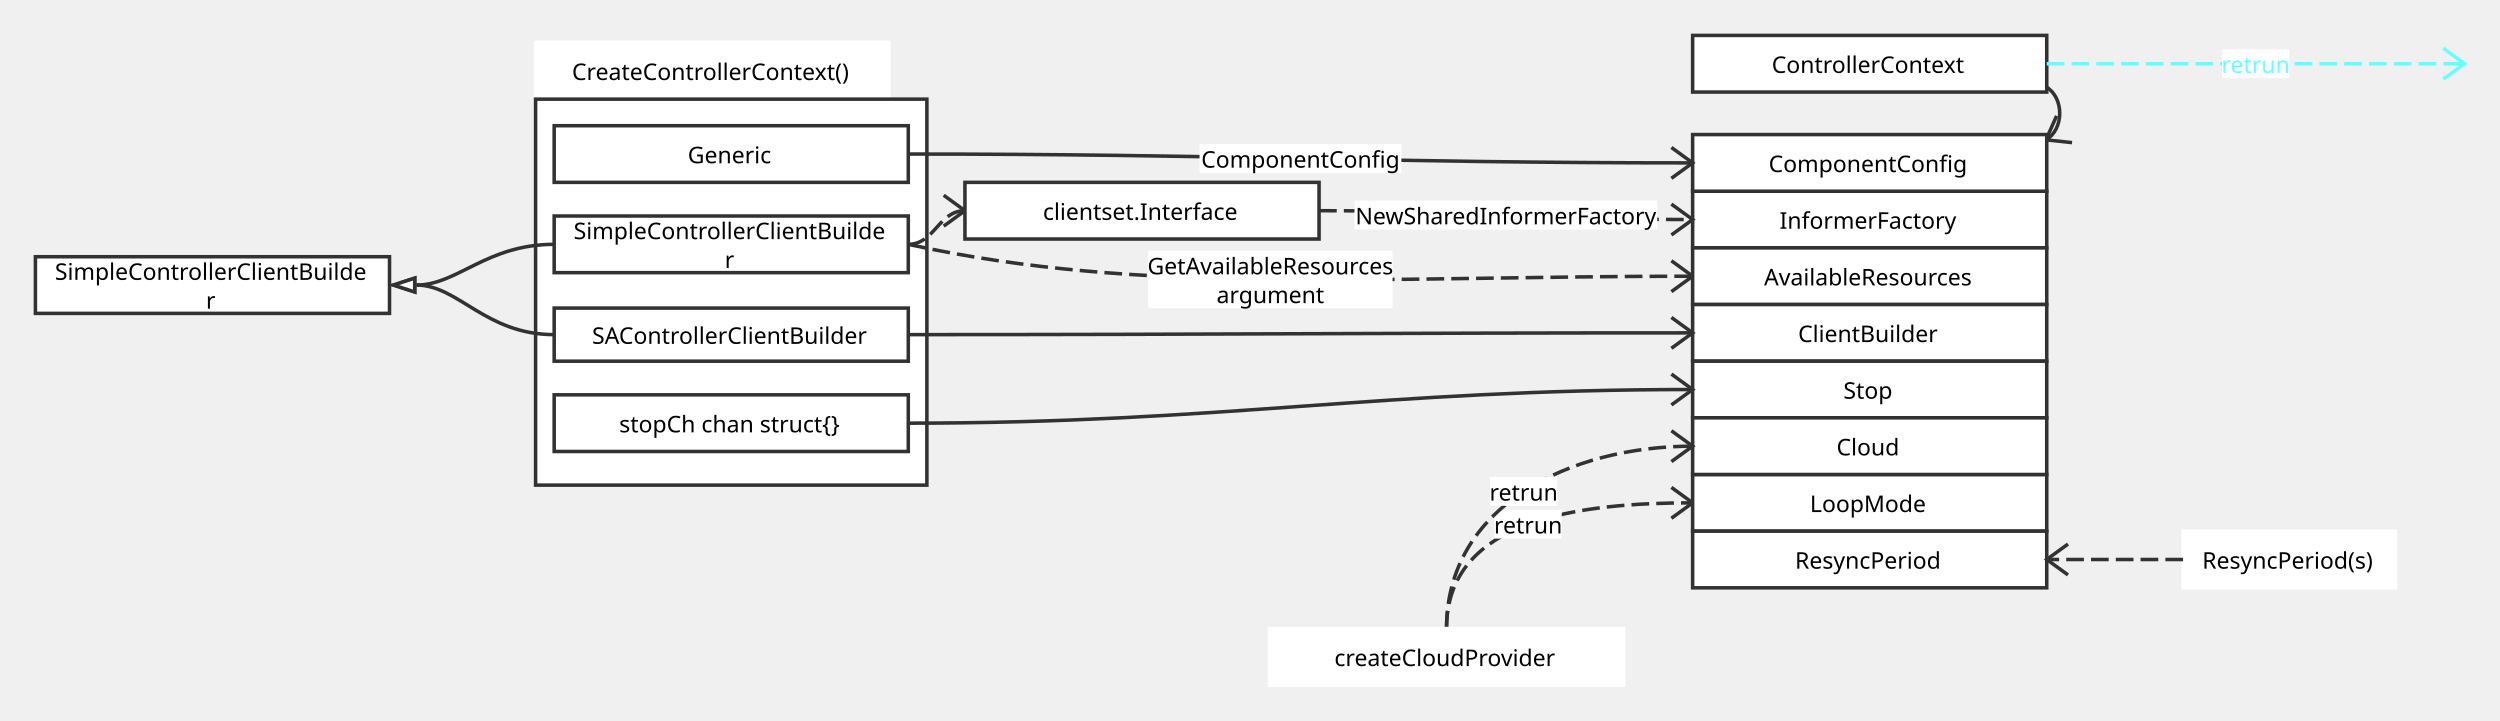
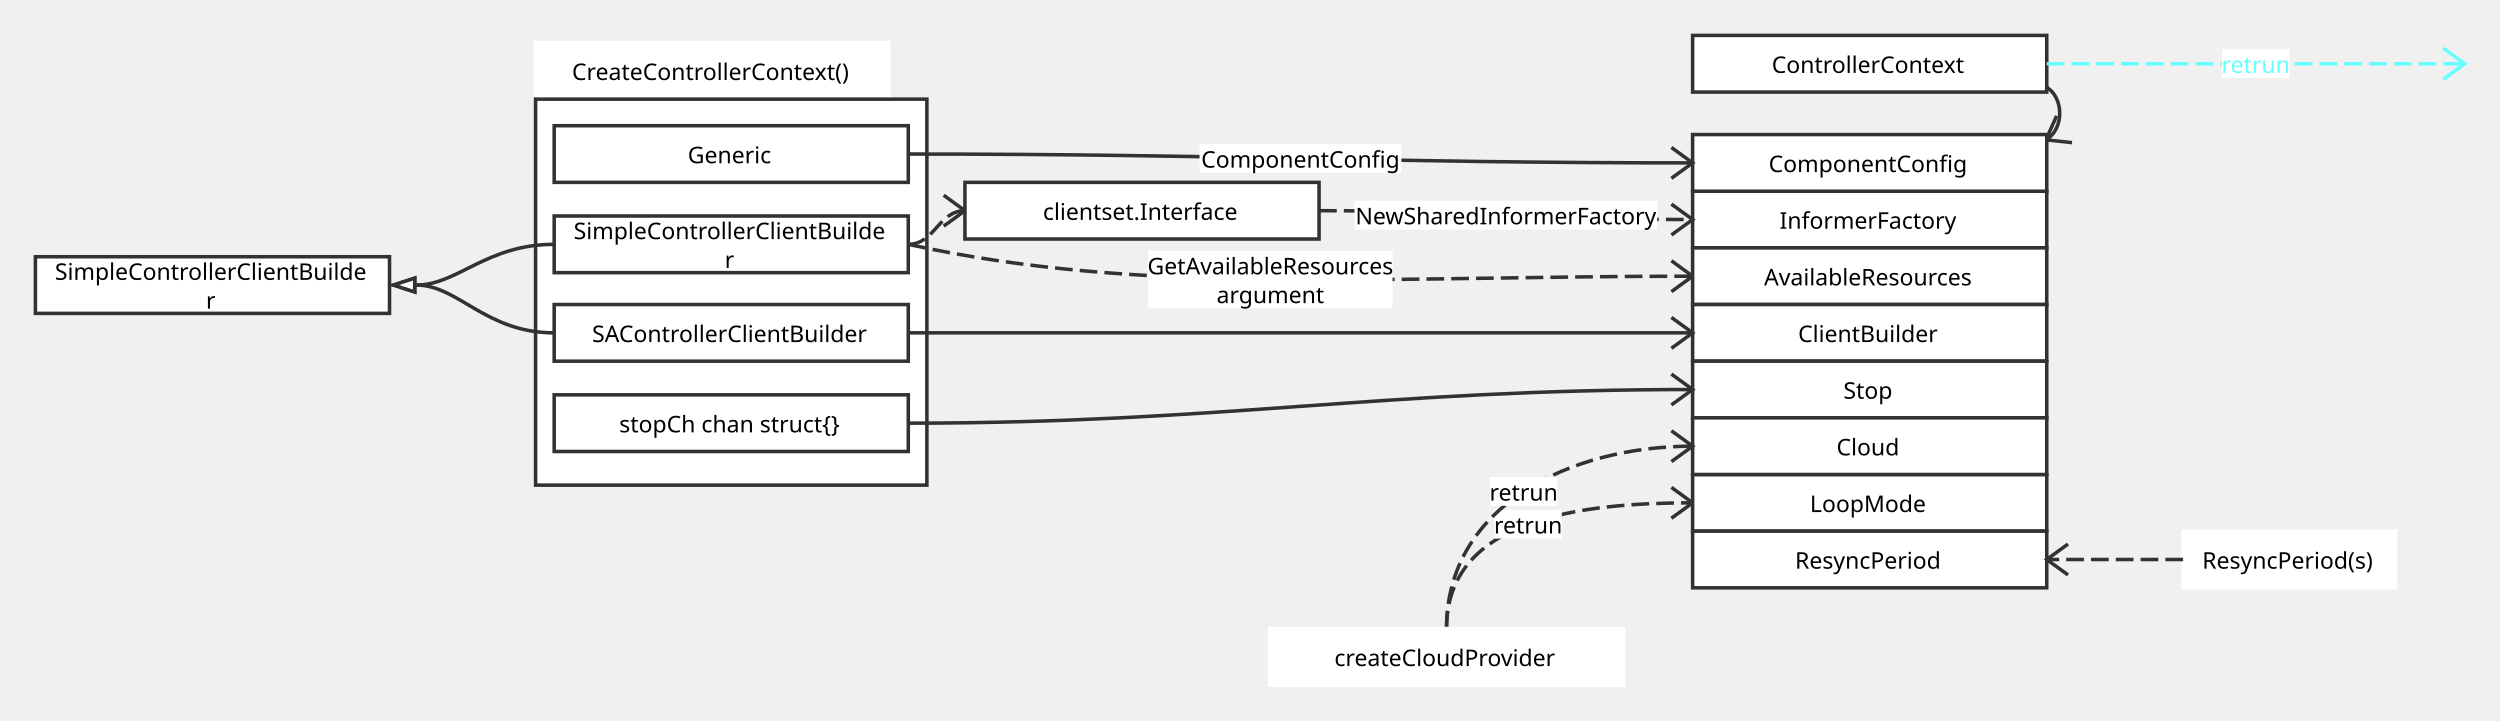
<svg xmlns="http://www.w3.org/2000/svg" id="processonSvg1000" viewBox="67.0 77.0 1412.0 407.0" width="1412.0" height="407.0">
  <defs id="ProcessOnDefs1001">
    <marker id="ProcessOnMarker1007" markerUnits="userSpaceOnUse" orient="auto" markerWidth="14.289" markerHeight="19.055" viewBox="-0.588 -0.809 14.289 19.055" refX="12.0" refY="8.719">
      <path id="ProcessOnPath1008" d="M0 0L12.0 8.719L0 17.437" stroke="#323232" stroke-width="2.0" fill="none" transform="matrix(1.0,0.0,0.0,1.0,0.0,0.0)" />
    </marker>
    <marker id="ProcessOnMarker1029" markerUnits="userSpaceOnUse" orient="auto" markerWidth="16.236" markerHeight="10.551" viewBox="-1.0 -1.376 16.236 10.551" refX="-1.0" refY="3.899">
      <path id="ProcessOnPath1030" d="M12.0 3.899L0.0 7.798V0.0Z" stroke="#323232" stroke-width="2.0" fill="#fff" transform="matrix(1.0,0.0,0.0,1.0,0.0,0.0)" />
    </marker>
    <marker id="ProcessOnMarker1038" markerUnits="userSpaceOnUse" orient="auto" markerWidth="16.236" markerHeight="10.551" viewBox="-1.0 -1.376 16.236 10.551" refX="-1.0" refY="3.899">
      <path id="ProcessOnPath1039" d="M12.0 3.899L0.0 7.798V0.0Z" stroke="#323232" stroke-width="2.0" fill="#fff" transform="matrix(1.0,0.0,0.0,1.0,0.0,0.0)" />
    </marker>
    <marker id="ProcessOnMarker1050" markerUnits="userSpaceOnUse" orient="auto" markerWidth="14.289" markerHeight="19.055" viewBox="-0.588 -0.809 14.289 19.055" refX="12.0" refY="8.719">
      <path id="ProcessOnPath1051" d="M0 0L12.0 8.719L0 17.437" stroke="#323232" stroke-width="2.0" fill="none" transform="matrix(1.0,0.0,0.0,1.0,0.0,0.0)" />
    </marker>
    <marker id="ProcessOnMarker1058" markerUnits="userSpaceOnUse" orient="auto" markerWidth="14.289" markerHeight="19.055" viewBox="-0.588 -0.809 14.289 19.055" refX="12.0" refY="8.719">
      <path id="ProcessOnPath1059" d="M0 0L12.0 8.719L0 17.437" stroke="#323232" stroke-width="2.0" fill="none" transform="matrix(1.0,0.0,0.0,1.0,0.0,0.0)" />
    </marker>
    <marker id="ProcessOnMarker1065" markerUnits="userSpaceOnUse" orient="auto" markerWidth="14.289" markerHeight="19.055" viewBox="-0.588 -0.809 14.289 19.055" refX="12.0" refY="8.719">
      <path id="ProcessOnPath1066" d="M0 0L12.0 8.719L0 17.437" stroke="#323232" stroke-width="2.0" fill="none" transform="matrix(1.0,0.0,0.0,1.0,0.0,0.0)" />
    </marker>
    <marker id="ProcessOnMarker1085" markerUnits="userSpaceOnUse" orient="auto" markerWidth="14.289" markerHeight="19.055" viewBox="-0.588 -0.809 14.289 19.055" refX="12.0" refY="8.719">
      <path id="ProcessOnPath1086" d="M0 0L12.0 8.719L0 17.437" stroke="#323232" stroke-width="2.0" fill="none" transform="matrix(1.0,0.0,0.0,1.0,0.0,0.0)" />
    </marker>
    <marker id="ProcessOnMarker1089" markerUnits="userSpaceOnUse" orient="auto" markerWidth="14.289" markerHeight="19.055" viewBox="-0.588 -0.809 14.289 19.055" refX="12.0" refY="8.719">
      <path id="ProcessOnPath1090" d="M0 0L12.0 8.719L0 17.437" stroke="#323232" stroke-width="2.0" fill="none" transform="matrix(1.0,0.0,0.0,1.0,0.0,0.0)" />
    </marker>
    <marker id="ProcessOnMarker1097" markerUnits="userSpaceOnUse" orient="auto" markerWidth="14.289" markerHeight="19.055" viewBox="-0.588 -0.809 14.289 19.055" refX="12.0" refY="8.719">
      <path id="ProcessOnPath1098" d="M0 0L12.0 8.719L0 17.437" stroke="#323232" stroke-width="2.0" fill="none" transform="matrix(1.0,0.0,0.0,1.0,0.0,0.0)" />
    </marker>
    <marker id="ProcessOnMarker1112" markerUnits="userSpaceOnUse" orient="auto" markerWidth="14.289" markerHeight="19.055" viewBox="-0.588 -0.809 14.289 19.055" refX="12.0" refY="8.719">
      <path id="ProcessOnPath1113" d="M0 0L12.0 8.719L0 17.437" stroke="#323232" stroke-width="2.0" fill="none" transform="matrix(1.0,0.0,0.0,1.0,0.0,0.0)" />
    </marker>
    <marker id="ProcessOnMarker1124" markerUnits="userSpaceOnUse" orient="auto" markerWidth="14.289" markerHeight="19.055" viewBox="-0.588 -0.809 14.289 19.055" refX="12.0" refY="8.719">
      <path id="ProcessOnPath1125" d="M0 0L12.0 8.719L0 17.437" stroke="#323232" stroke-width="2.0" fill="none" transform="matrix(1.0,0.0,0.0,1.0,0.0,0.0)" />
    </marker>
    <marker id="ProcessOnMarker1143" markerUnits="userSpaceOnUse" orient="auto" markerWidth="14.289" markerHeight="19.055" viewBox="-0.588 -0.809 14.289 19.055" refX="12.0" refY="8.719">
      <path id="ProcessOnPath1144" d="M0 0L12.0 8.719L0 17.437" stroke="#323232" stroke-width="2.0" fill="none" transform="matrix(1.0,0.0,0.0,1.0,0.0,0.0)" />
    </marker>
    <marker id="ProcessOnMarker1147" markerUnits="userSpaceOnUse" orient="auto" markerWidth="14.289" markerHeight="19.055" viewBox="-0.588 -0.809 14.289 19.055" refX="12.0" refY="8.719">
      <path id="ProcessOnPath1148" d="M0 0L12.0 8.719L0 17.437" stroke="#66ffff" stroke-width="2.0" fill="none" transform="matrix(1.0,0.0,0.0,1.0,0.0,0.0)" />
    </marker>
  </defs>
  <g id="ProcessOnG1002">
    <path id="ProcessOnPath1003" d="M67.0 77.0H1479.0V484.0H67.0V77.0Z" fill="none" />
    <g id="ProcessOnG1004">
      <g id="ProcessOnG1005">
        <path id="ProcessOnPath1006" d="M884.0 432.0C884.0 369.567 960.567 361.0 1023.0 361.0" stroke="#323232" stroke-width="2.0" stroke-dasharray="10.0 4.0" fill="none" marker-end="url(#ProcessOnMarker1007)" />
        <g id="ProcessOnG1009" transform="matrix(1.0,0.0,0.0,1.0,930.0875,364.9625)">
          <path id="ProcessOnPath1010" d="M0 0H38.0V16.25H0Z" fill="#fff" transform="matrix(1.0,0.0,0.0,1.0,-19.0,0.0)" />
          <text id="ProcessOnText1011" fill="#000000" font-size="13" x="0.0" y="13.325" font-family="微软雅黑" font-weight="normal" font-style="normal" text-decoration="none" family="微软雅黑" text-anchor="middle" size="13">retrun</text>
        </g>
      </g>
      <g id="ProcessOnG1012" transform="matrix(1.0,0.0,0.0,1.0,369.5,101.0)" opacity="1.0">
        <path id="ProcessOnPath1013" d="M0.0 0.0L199.5 0.0L199.5 32.0L0.0 32.0Z" stroke="#ffffff" stroke-width="2.0" stroke-dasharray="none" opacity="1.0" fill="#ffffff" />
        <g id="ProcessOnG1014" transform="matrix(1.0,0.0,0.0,1.0,10.0,7.875)">
          <text id="ProcessOnText1015" fill="#000000" font-size="13" x="88.75" y="13.325" font-family="微软雅黑" font-weight="normal" font-style="normal" text-decoration="none" family="微软雅黑" text-anchor="middle" size="13">CreateControllerContext()</text>
        </g>
      </g>
      <g id="ProcessOnG1016" transform="matrix(1.0,0.0,0.0,1.0,369.5,133.0)" opacity="1.0">
        <path id="ProcessOnPath1017" d="M0.0 0.0L221.0 0.0L221.0 218.0L0.0 218.0Z" stroke="#323232" stroke-width="2.0" stroke-dasharray="none" opacity="1.0" fill="#ffffff" />
      </g>
      <g id="ProcessOnG1018" transform="matrix(1.0,0.0,0.0,1.0,380.0,199.0)" opacity="1.0">
        <path id="ProcessOnPath1019" d="M0.0 0.0L200.0 0.0L200.0 32.0L0.0 32.0Z" stroke="#323232" stroke-width="2.0" stroke-dasharray="none" opacity="1.0" fill="#ffffff" />
        <g id="ProcessOnG1020" transform="matrix(1.0,0.0,0.0,1.0,10.0,-0.25)">
          <text id="ProcessOnText1021" fill="#000000" font-size="13" x="89.0" y="13.325" font-family="微软雅黑" font-weight="normal" font-style="normal" text-decoration="none" family="微软雅黑" text-anchor="middle" size="13">SimpleControllerClientBuilde</text>
          <text id="ProcessOnText1022" fill="#000000" font-size="13" x="89.0" y="29.575" font-family="微软雅黑" font-weight="normal" font-style="normal" text-decoration="none" family="微软雅黑" text-anchor="middle" size="13">r</text>
        </g>
      </g>
-       <g id="ProcessOnG1023" transform="matrix(1.0,0.0,0.0,1.0,380.0,251.0)" opacity="1.0">
-         <path id="ProcessOnPath1024" d="M0.0 0.0L200.0 0.0L200.0 30.0L0.0 30.0Z" stroke="#323232" stroke-width="2.0" stroke-dasharray="none" opacity="1.0" fill="#ffffff" />
-         <g id="ProcessOnG1025" transform="matrix(1.0,0.0,0.0,1.0,10.0,6.875)">
+       <g id="ProcessOnG1023" transform="matrix(1.0,0.0,0.0,1.0,380.0,249.0)" opacity="1.0">
+         <path id="ProcessOnPath1024" d="M0.0 0.0L200.0 0.0L200.0 32.0L0.0 32.0Z" stroke="#323232" stroke-width="2.0" stroke-dasharray="none" opacity="1.0" fill="#ffffff" />
+         <g id="ProcessOnG1025" transform="matrix(1.0,0.0,0.0,1.0,10.0,7.875)">
          <text id="ProcessOnText1026" fill="#000000" font-size="13" x="89.0" y="13.325" font-family="微软雅黑" font-weight="normal" font-style="normal" text-decoration="none" family="微软雅黑" text-anchor="middle" size="13">SAControllerClientBuilder</text>
        </g>
      </g>
      <g id="ProcessOnG1027">
-         <path id="ProcessOnPath1028" d="M380.0 266.0C341.151 266.0 325.849 238.0 302.236 238.0" stroke="#323232" stroke-width="2.0" stroke-dasharray="none" fill="none" marker-end="url(#ProcessOnMarker1029)" />
+         <path id="ProcessOnPath1028" d="M380.0 265.0C341.264 265.0 325.736 238.0 302.236 238.0" stroke="#323232" stroke-width="2.0" stroke-dasharray="none" fill="none" marker-end="url(#ProcessOnMarker1029)" />
      </g>
      <g id="ProcessOnG1031" transform="matrix(1.0,0.0,0.0,1.0,87.0,222.0)" opacity="1.0">
        <path id="ProcessOnPath1032" d="M0.0 0.0L200.0 0.0L200.0 32.0L0.0 32.0Z" stroke="#323232" stroke-width="2.0" stroke-dasharray="none" opacity="1.0" fill="#ffffff" />
        <g id="ProcessOnG1033" transform="matrix(1.0,0.0,0.0,1.0,10.0,-0.25)">
          <text id="ProcessOnText1034" fill="#000000" font-size="13" x="89.0" y="13.325" font-family="微软雅黑" font-weight="normal" font-style="normal" text-decoration="none" family="微软雅黑" text-anchor="middle" size="13">SimpleControllerClientBuilde</text>
          <text id="ProcessOnText1035" fill="#000000" font-size="13" x="89.0" y="29.575" font-family="微软雅黑" font-weight="normal" font-style="normal" text-decoration="none" family="微软雅黑" text-anchor="middle" size="13">r</text>
        </g>
      </g>
      <g id="ProcessOnG1036">
        <path id="ProcessOnPath1037" d="M380.0 215.0C341.679 215.0 325.321 238.0 302.236 238.0" stroke="#323232" stroke-width="2.0" stroke-dasharray="none" fill="none" marker-end="url(#ProcessOnMarker1038)" />
      </g>
      <g id="ProcessOnG1040" transform="matrix(1.0,0.0,0.0,1.0,380.0,148.0)" opacity="1.0">
        <path id="ProcessOnPath1041" d="M0.0 0.0L200.0 0.0L200.0 32.0L0.0 32.0Z" stroke="#323232" stroke-width="2.0" stroke-dasharray="none" opacity="1.0" fill="#ffffff" />
        <g id="ProcessOnG1042" transform="matrix(1.0,0.0,0.0,1.0,10.0,7.875)">
          <text id="ProcessOnText1043" fill="#000000" font-size="13" x="89.0" y="13.325" font-family="微软雅黑" font-weight="normal" font-style="normal" text-decoration="none" family="微软雅黑" text-anchor="middle" size="13">Generic</text>
        </g>
      </g>
      <g id="ProcessOnG1044" transform="matrix(1.0,0.0,0.0,1.0,380.0,300.0)" opacity="1.0">
        <path id="ProcessOnPath1045" d="M0.0 0.0L200.0 0.0L200.0 32.0L0.0 32.0Z" stroke="#323232" stroke-width="2.0" stroke-dasharray="none" opacity="1.0" fill="#ffffff" />
        <g id="ProcessOnG1046" transform="matrix(1.0,0.0,0.0,1.0,10.0,7.875)">
          <text id="ProcessOnText1047" fill="#000000" font-size="13" x="89.0" y="13.325" font-family="微软雅黑" font-weight="normal" font-style="normal" text-decoration="none" family="微软雅黑" text-anchor="middle" size="13">stopCh chan struct{}</text>
        </g>
      </g>
      <g id="ProcessOnG1048">
        <path id="ProcessOnPath1049" d="M580.0 215.0C594.886 215.0 597.114 196.0 612.0 196.0" stroke="#323232" stroke-width="2.0" stroke-dasharray="10.0 4.0" fill="none" marker-end="url(#ProcessOnMarker1050)" />
      </g>
      <g id="ProcessOnG1052" transform="matrix(1.0,0.0,0.0,1.0,1023.0,185.0)" opacity="1.0">
        <path id="ProcessOnPath1053" d="M0.0 0.0L200.0 0.0L200.0 32.0L0.0 32.0Z" stroke="#323232" stroke-width="2.0" stroke-dasharray="none" opacity="1.0" fill="#ffffff" />
        <g id="ProcessOnG1054" transform="matrix(1.0,0.0,0.0,1.0,10.0,7.875)">
          <text id="ProcessOnText1055" fill="#000000" font-size="13" x="89.0" y="13.325" font-family="微软雅黑" font-weight="normal" font-style="normal" text-decoration="none" family="微软雅黑" text-anchor="middle" size="13">InformerFactory</text>
        </g>
      </g>
      <g id="ProcessOnG1056">
        <path id="ProcessOnPath1057" d="M812.0 196.0C896.424 196.0 938.576 201.0 1023.0 201.0" stroke="#323232" stroke-width="2.0" stroke-dasharray="10.0 4.0" fill="none" marker-end="url(#ProcessOnMarker1058)" />
        <g id="ProcessOnG1060" transform="matrix(1.0,0.0,0.0,1.0,917.5,190.375)">
          <path id="ProcessOnPath1061" d="M0 0H171.0V16.25H0Z" fill="#fff" transform="matrix(1.0,0.0,0.0,1.0,-85.5,0.0)" />
          <text id="ProcessOnText1062" fill="#000000" font-size="13" x="0.0" y="13.325" font-family="微软雅黑" font-weight="normal" font-style="normal" text-decoration="none" family="微软雅黑" text-anchor="middle" size="13">NewSharedInformerFactory</text>
        </g>
      </g>
      <g id="ProcessOnG1063">
        <path id="ProcessOnPath1064" d="M580.0 215.0C712.0 244.0 845.654 233.0 1023.0 233.0" stroke="#323232" stroke-width="2.0" stroke-dasharray="10.0 4.0" fill="none" marker-end="url(#ProcessOnMarker1065)" />
        <g id="ProcessOnG1067" transform="matrix(1.0,0.0,0.0,1.0,784.4952,218.625)">
          <path id="ProcessOnPath1068" d="M0 0H138.0V32.5H0Z" fill="#fff" transform="matrix(1.0,0.0,0.0,1.0,-69.0,0.0)" />
          <text id="ProcessOnText1069" fill="#000000" font-size="13" x="0.0" y="13.325" font-family="微软雅黑" font-weight="normal" font-style="normal" text-decoration="none" family="微软雅黑" text-anchor="middle" size="13">GetAvailableResources</text>
          <text id="ProcessOnText1070" fill="#000000" font-size="13" x="0.0" y="29.575" font-family="微软雅黑" font-weight="normal" font-style="normal" text-decoration="none" family="微软雅黑" text-anchor="middle" size="13">argument</text>
        </g>
      </g>
      <g id="ProcessOnG1071" transform="matrix(1.0,0.0,0.0,1.0,1023.0,217.0)" opacity="1.0">
        <path id="ProcessOnPath1072" d="M0.0 0.0L200.0 0.0L200.0 32.0L0.0 32.0Z" stroke="#323232" stroke-width="2.0" stroke-dasharray="none" opacity="1.0" fill="#ffffff" />
        <g id="ProcessOnG1073" transform="matrix(1.0,0.0,0.0,1.0,10.0,7.875)">
          <text id="ProcessOnText1074" fill="#000000" font-size="13" x="89.0" y="13.325" font-family="微软雅黑" font-weight="normal" font-style="normal" text-decoration="none" family="微软雅黑" text-anchor="middle" size="13">AvailableResources</text>
        </g>
      </g>
      <g id="ProcessOnG1075" transform="matrix(1.0,0.0,0.0,1.0,1023.0,97.0)" opacity="1.0">
        <path id="ProcessOnPath1076" d="M0.0 0.0L200.0 0.0L200.0 32.0L0.0 32.0Z" stroke="#323232" stroke-width="2.0" stroke-dasharray="none" opacity="1.0" fill="#ffffff" />
        <g id="ProcessOnG1077" transform="matrix(1.0,0.0,0.0,1.0,10.0,7.875)">
          <text id="ProcessOnText1078" fill="#000000" font-size="13" x="89.0" y="13.325" font-family="微软雅黑" font-weight="normal" font-style="normal" text-decoration="none" family="微软雅黑" text-anchor="middle" size="13">ControllerContext</text>
        </g>
      </g>
      <g id="ProcessOnG1079" transform="matrix(1.0,0.0,0.0,1.0,1023.0,249.0)" opacity="1.0">
        <path id="ProcessOnPath1080" d="M0.0 0.0L200.0 0.0L200.0 32.0L0.0 32.0Z" stroke="#323232" stroke-width="2.0" stroke-dasharray="none" opacity="1.0" fill="#ffffff" />
        <g id="ProcessOnG1081" transform="matrix(1.0,0.0,0.0,1.0,10.0,7.875)">
          <text id="ProcessOnText1082" fill="#000000" font-size="13" x="89.0" y="13.325" font-family="微软雅黑" font-weight="normal" font-style="normal" text-decoration="none" family="微软雅黑" text-anchor="middle" size="13">ClientBuilder</text>
        </g>
      </g>
      <g id="ProcessOnG1083">
        <path id="ProcessOnPath1084" d="M1222.536 126.0C1232.928 132.0 1232.928 150.0 1222.536 156.0" stroke="#323232" stroke-width="2.0" stroke-dasharray="none" fill="none" marker-end="url(#ProcessOnMarker1085)" />
      </g>
      <g id="ProcessOnG1087">
-         <path id="ProcessOnPath1088" d="M580.0 266.0C757.2 266.0 845.8 265.0 1023.0 265.0" stroke="#323232" stroke-width="2.0" stroke-dasharray="none" fill="none" marker-end="url(#ProcessOnMarker1089)" />
+         <path id="ProcessOnPath1088" d="M580.0 265.0C757.2 265.0 845.8 265.0 1023.0 265.0" stroke="#323232" stroke-width="2.0" stroke-dasharray="none" fill="none" marker-end="url(#ProcessOnMarker1089)" />
      </g>
      <g id="ProcessOnG1091" transform="matrix(1.0,0.0,0.0,1.0,1023.0,153.0)" opacity="1.0">
        <path id="ProcessOnPath1092" d="M0.0 0.0L200.0 0.0L200.0 32.0L0.0 32.0Z" stroke="#323232" stroke-width="2.0" stroke-dasharray="none" opacity="1.0" fill="#ffffff" />
        <g id="ProcessOnG1093" transform="matrix(1.0,0.0,0.0,1.0,10.0,7.875)">
          <text id="ProcessOnText1094" fill="#000000" font-size="13" x="89.0" y="13.325" font-family="微软雅黑" font-weight="normal" font-style="normal" text-decoration="none" family="微软雅黑" text-anchor="middle" size="13">ComponentConfig</text>
        </g>
      </g>
      <g id="ProcessOnG1095">
        <path id="ProcessOnPath1096" d="M580.0 164.0C757.211 164 845.789 169.0 1023.0 169.0" stroke="#323232" stroke-width="2.0" stroke-dasharray="none" fill="none" marker-end="url(#ProcessOnMarker1097)" />
        <g id="ProcessOnG1099" transform="matrix(1.0,0.0,0.0,1.0,801.5,158.375)">
          <path id="ProcessOnPath1100" d="M0 0H114.0V16.25H0Z" fill="#fff" transform="matrix(1.0,0.0,0.0,1.0,-57.0,0.0)" />
          <text id="ProcessOnText1101" fill="#000000" font-size="13" x="0.0" y="13.325" font-family="微软雅黑" font-weight="normal" font-style="normal" text-decoration="none" family="微软雅黑" text-anchor="middle" size="13">ComponentConfig</text>
        </g>
      </g>
      <g id="ProcessOnG1102" transform="matrix(1.0,0.0,0.0,1.0,612.0,180.0)" opacity="1.0">
        <path id="ProcessOnPath1103" d="M0.0 0.0L200.0 0.0L200.0 32.0L0.0 32.0Z" stroke="#323232" stroke-width="2.0" stroke-dasharray="none" opacity="1.0" fill="#ffffff" />
        <g id="ProcessOnG1104" transform="matrix(1.0,0.0,0.0,1.0,10.0,7.875)">
          <text id="ProcessOnText1105" fill="#000000" font-size="13" x="89.0" y="13.325" font-family="微软雅黑" font-weight="normal" font-style="normal" text-decoration="none" family="微软雅黑" text-anchor="middle" size="13">clientset.Interface</text>
        </g>
      </g>
      <g id="ProcessOnG1106" transform="matrix(1.0,0.0,0.0,1.0,1023.0,281.0)" opacity="1.0">
        <path id="ProcessOnPath1107" d="M0.0 0.0L200.0 0.0L200.0 32.0L0.0 32.0Z" stroke="#323232" stroke-width="2.0" stroke-dasharray="none" opacity="1.0" fill="#ffffff" />
        <g id="ProcessOnG1108" transform="matrix(1.0,0.0,0.0,1.0,10.0,7.875)">
          <text id="ProcessOnText1109" fill="#000000" font-size="13" x="89.0" y="13.325" font-family="微软雅黑" font-weight="normal" font-style="normal" text-decoration="none" family="微软雅黑" text-anchor="middle" size="13">Stop</text>
        </g>
      </g>
      <g id="ProcessOnG1110">
        <path id="ProcessOnPath1111" d="M580.0 316.0C757.363 316.0 845.637 297.0 1023.0 297.0" stroke="#323232" stroke-width="2.0" stroke-dasharray="none" fill="none" marker-end="url(#ProcessOnMarker1112)" />
      </g>
      <g id="ProcessOnG1114" transform="matrix(1.0,0.0,0.0,1.0,1023.0,345.0)" opacity="1.0">
        <path id="ProcessOnPath1115" d="M0.0 0.0L200.0 0.0L200.0 32.0L0.0 32.0Z" stroke="#323232" stroke-width="2.0" stroke-dasharray="none" opacity="1.0" fill="#ffffff" />
        <g id="ProcessOnG1116" transform="matrix(1.0,0.0,0.0,1.0,10.0,7.875)">
          <text id="ProcessOnText1117" fill="#000000" font-size="13" x="89.0" y="13.325" font-family="微软雅黑" font-weight="normal" font-style="normal" text-decoration="none" family="微软雅黑" text-anchor="middle" size="13">LoopMode</text>
        </g>
      </g>
      <g id="ProcessOnG1118" transform="matrix(1.0,0.0,0.0,1.0,1023.0,313.0)" opacity="1.0">
        <path id="ProcessOnPath1119" d="M0.0 0.0L200.0 0.0L200.0 32.0L0.0 32.0Z" stroke="#323232" stroke-width="2.0" stroke-dasharray="none" opacity="1.0" fill="#ffffff" />
        <g id="ProcessOnG1120" transform="matrix(1.0,0.0,0.0,1.0,10.0,7.875)">
          <text id="ProcessOnText1121" fill="#000000" font-size="13" x="89.0" y="13.325" font-family="微软雅黑" font-weight="normal" font-style="normal" text-decoration="none" family="微软雅黑" text-anchor="middle" size="13">Cloud</text>
        </g>
      </g>
      <g id="ProcessOnG1122">
        <path id="ProcessOnPath1123" d="M884.0 432.0C884.0 362.799 953.799 329.0 1023.0 329.0" stroke="#323232" stroke-width="2.0" stroke-dasharray="10.0 4.0" fill="none" marker-end="url(#ProcessOnMarker1124)" />
        <g id="ProcessOnG1126" transform="matrix(1.0,0.0,0.0,1.0,927.5496,346.4246)">
          <path id="ProcessOnPath1127" d="M0 0H38.0V16.25H0Z" fill="#fff" transform="matrix(1.0,0.0,0.0,1.0,-19.0,0.0)" />
          <text id="ProcessOnText1128" fill="#000000" font-size="13" x="0.0" y="13.325" font-family="微软雅黑" font-weight="normal" font-style="normal" text-decoration="none" family="微软雅黑" text-anchor="middle" size="13">retrun</text>
        </g>
      </g>
      <g id="ProcessOnG1129" transform="matrix(1.0,0.0,0.0,1.0,784.0,432.0)" opacity="1.0">
        <path id="ProcessOnPath1130" d="M0.0 0.0L200.0 0.0L200.0 32.0L0.0 32.0Z" stroke="#ffffff" stroke-width="2.0" stroke-dasharray="none" opacity="1.0" fill="#ffffff" />
        <g id="ProcessOnG1131" transform="matrix(1.0,0.0,0.0,1.0,10.0,7.875)">
          <text id="ProcessOnText1132" fill="#000000" font-size="13" x="89.0" y="13.325" font-family="微软雅黑" font-weight="normal" font-style="normal" text-decoration="none" family="微软雅黑" text-anchor="middle" size="13">createCloudProvider</text>
        </g>
      </g>
      <g id="ProcessOnG1133" transform="matrix(1.0,0.0,0.0,1.0,1023.0,377.0)" opacity="1.0">
        <path id="ProcessOnPath1134" d="M0.0 0.0L200.0 0.0L200.0 32.0L0.0 32.0Z" stroke="#323232" stroke-width="2.0" stroke-dasharray="none" opacity="1.0" fill="#ffffff" />
        <g id="ProcessOnG1135" transform="matrix(1.0,0.0,0.0,1.0,10.0,7.875)">
          <text id="ProcessOnText1136" fill="#000000" font-size="13" x="89.0" y="13.325" font-family="微软雅黑" font-weight="normal" font-style="normal" text-decoration="none" family="微软雅黑" text-anchor="middle" size="13">ResyncPeriod</text>
        </g>
      </g>
      <g id="ProcessOnG1137" transform="matrix(1.0,0.0,0.0,1.0,1300.0,377.0)" opacity="1.0">
        <path id="ProcessOnPath1138" d="M0.0 0.0L120.0 0.0L120.0 32.0L0.0 32.0Z" stroke="#ffffff" stroke-width="2.0" stroke-dasharray="none" opacity="1.0" fill="#ffffff" />
        <g id="ProcessOnG1139" transform="matrix(1.0,0.0,0.0,1.0,10.0,7.875)">
          <text id="ProcessOnText1140" fill="#000000" font-size="13" x="49.0" y="13.325" font-family="微软雅黑" font-weight="normal" font-style="normal" text-decoration="none" family="微软雅黑" text-anchor="middle" size="13">ResyncPeriod(s)</text>
        </g>
      </g>
      <g id="ProcessOnG1141">
        <path id="ProcessOnPath1142" d="M1300.0 393.0C1269.2 393.0 1253.8 393.0 1223.0 393.0" stroke="#323232" stroke-width="2.0" stroke-dasharray="10.0 4.0" fill="none" marker-end="url(#ProcessOnMarker1143)" />
      </g>
      <g id="ProcessOnG1145">
        <path id="ProcessOnPath1146" d="M1223.0 113.0C1317.4 113 1364.6 113.0 1459.0 113.0" stroke="#66ffff" stroke-width="2.0" stroke-dasharray="10.0 4.0" fill="none" marker-end="url(#ProcessOnMarker1147)" />
        <g id="ProcessOnG1149" transform="matrix(1.0,0.0,0.0,1.0,1341.0,104.875)">
          <path id="ProcessOnPath1150" d="M0 0H38.0V16.25H0Z" fill="#fff" transform="matrix(1.0,0.0,0.0,1.0,-19.0,0.0)" />
          <text id="ProcessOnText1151" fill="#66ffff" font-size="13" x="0.0" y="13.325" font-family="微软雅黑" font-weight="normal" font-style="normal" text-decoration="none" family="微软雅黑" text-anchor="middle" size="13">retrun</text>
        </g>
      </g>
    </g>
  </g>
</svg>
